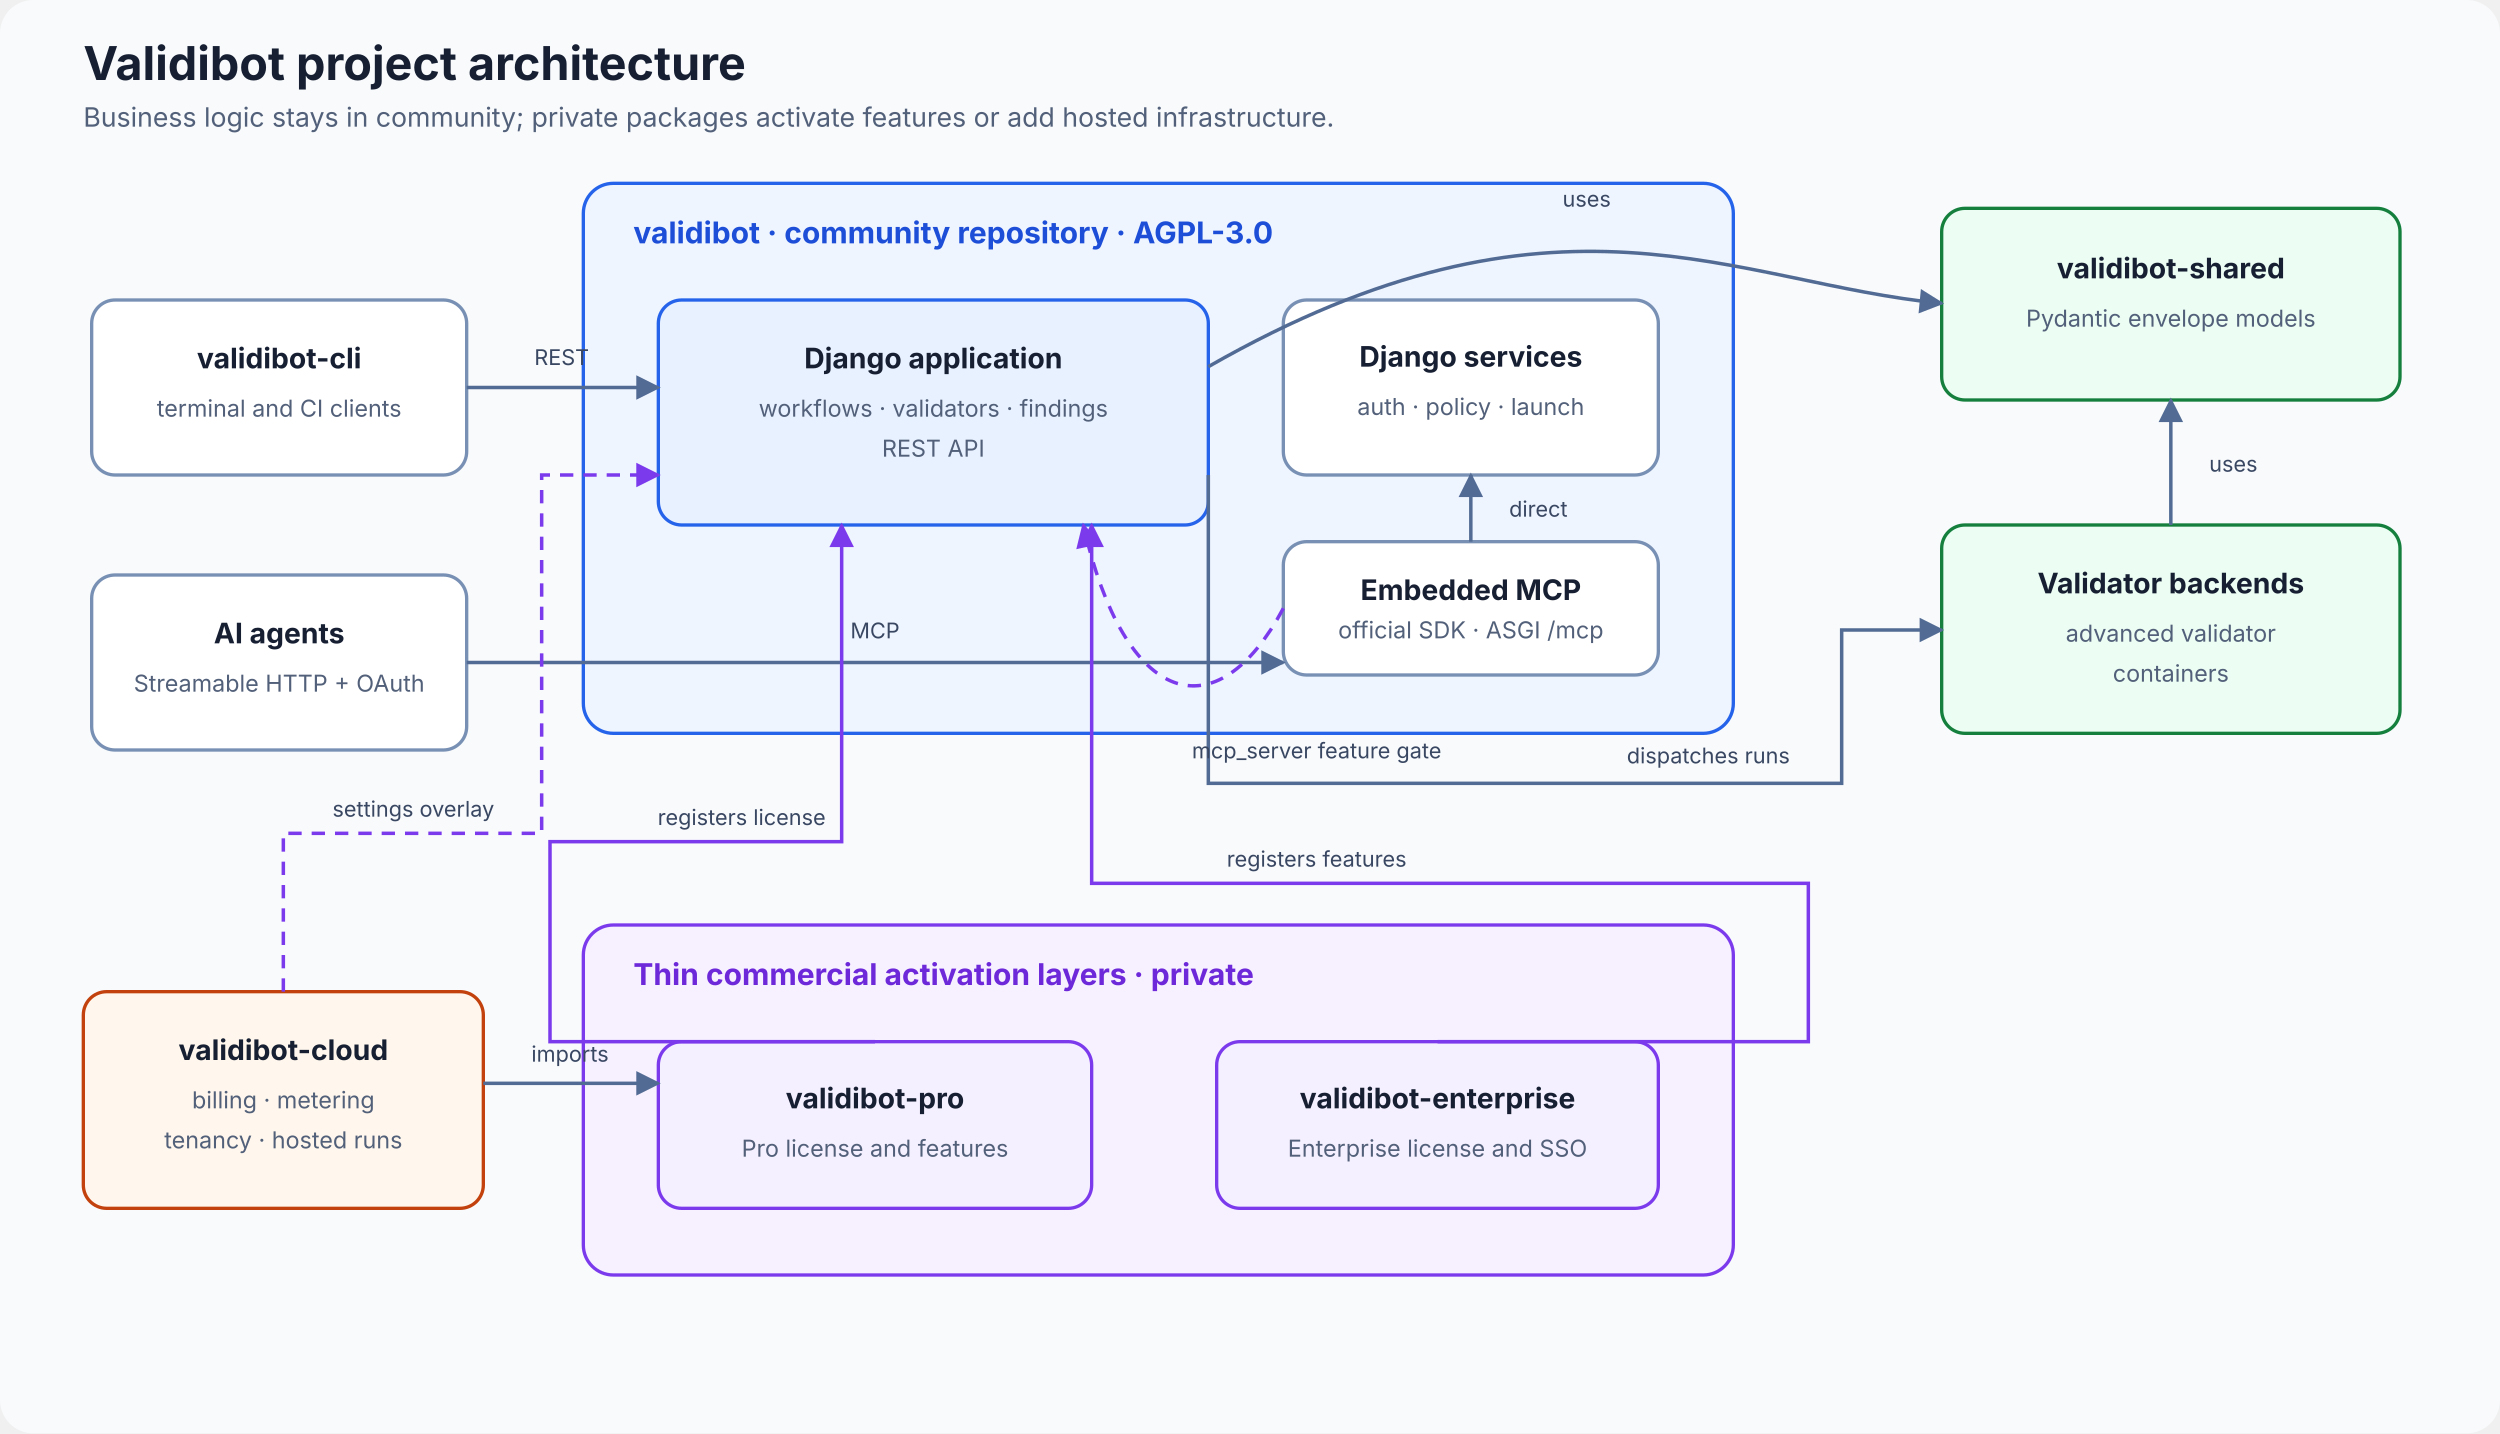
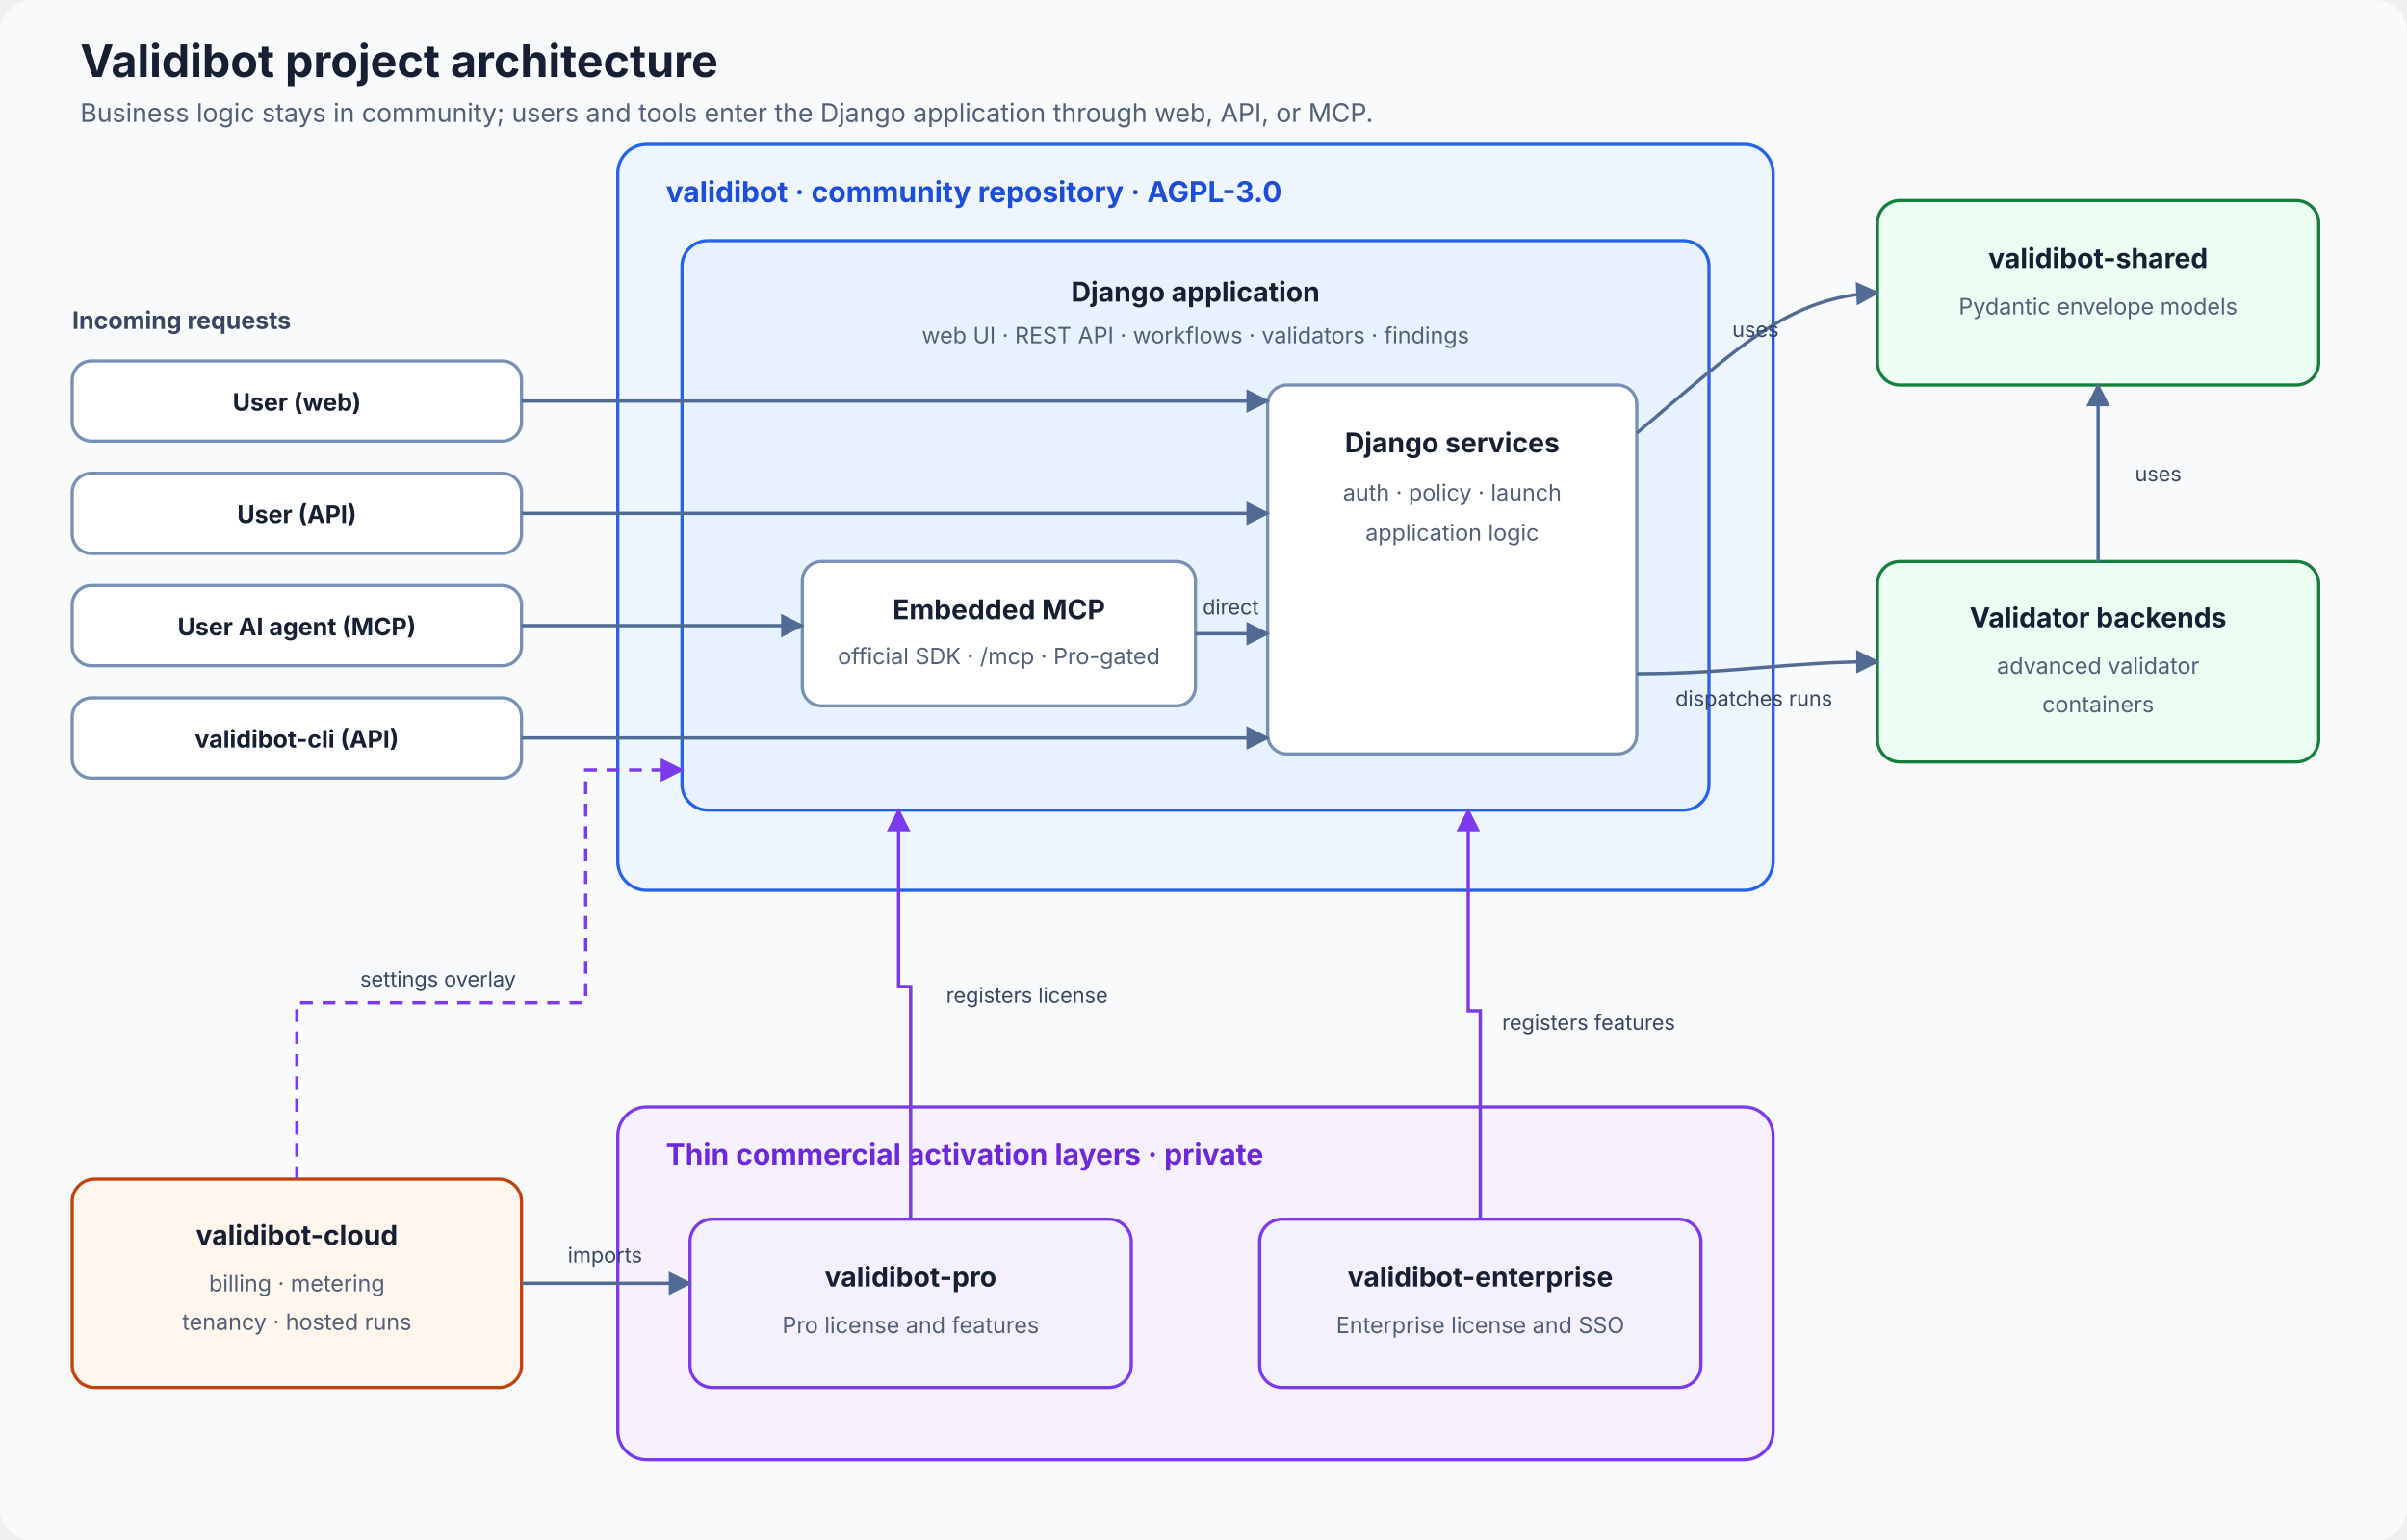
- <svg xmlns="http://www.w3.org/2000/svg" viewBox="0 0 1500 860" role="img" aria-labelledby="repository-architecture-title repository-architecture-description">
+ <svg xmlns="http://www.w3.org/2000/svg" viewBox="0 0 1500 960" role="img" aria-labelledby="repository-architecture-title repository-architecture-description">
  <defs>
    <style>
      .background { fill: #f8fafc; }
      .group-community { fill: #eef5ff; stroke: #2563eb; stroke-width: 2; }
      .group-commercial { fill: #f7f1ff; stroke: #7c3aed; stroke-width: 2; }
      .node { fill: #ffffff; stroke: #7890b4; stroke-width: 2; }
      .node-blue { fill: #e8f1ff; stroke: #2563eb; stroke-width: 2; }
      .node-green { fill: #ecfdf3; stroke: #15803d; stroke-width: 2; }
      .node-orange { fill: #fff7ed; stroke: #c2410c; stroke-width: 2; }
      .node-purple { fill: #f5f0ff; stroke: #7c3aed; stroke-width: 2; }
      .title { fill: #172033; font: 700 28px Inter, -apple-system, BlinkMacSystemFont, "Segoe UI", sans-serif; }
      .subtitle { fill: #526079; font: 16px Inter, -apple-system, BlinkMacSystemFont, "Segoe UI", sans-serif; }
      .group-title-blue { fill: #1d4ed8; font: 700 18px Inter, -apple-system, BlinkMacSystemFont, "Segoe UI", sans-serif; }
      .group-title-purple { fill: #6d28d9; font: 700 18px Inter, -apple-system, BlinkMacSystemFont, "Segoe UI", sans-serif; }
+       .section-title { fill: #394762; font: 700 15px Inter, -apple-system, BlinkMacSystemFont, "Segoe UI", sans-serif; }
      .label { fill: #172033; font: 700 17px Inter, -apple-system, BlinkMacSystemFont, "Segoe UI", sans-serif; text-anchor: middle; }
+       .source-label { fill: #172033; font: 700 15px Inter, -apple-system, BlinkMacSystemFont, "Segoe UI", sans-serif; text-anchor: middle; }
      .detail { fill: #526079; font: 14px Inter, -apple-system, BlinkMacSystemFont, "Segoe UI", sans-serif; text-anchor: middle; }
      .edge-label { fill: #394762; font: 13px Inter, -apple-system, BlinkMacSystemFont, "Segoe UI", sans-serif; text-anchor: middle; }
      .edge { fill: none; stroke: #526b94; stroke-width: 2.1; marker-end: url(#arrow); }
      .edge-purple { fill: none; stroke: #7c3aed; stroke-width: 2.1; marker-end: url(#arrow-purple); }
      .edge-dashed { fill: none; stroke: #7c3aed; stroke-width: 2.1; stroke-dasharray: 8 6; marker-end: url(#arrow-purple); }
    </style>
    <marker id="arrow" viewBox="0 0 10 10" refX="9" refY="5" markerWidth="7" markerHeight="7" orient="auto-start-reverse">
      <path d="M 0 0 L 10 5 L 0 10 z" fill="#526b94" />
    </marker>
    <marker id="arrow-purple" viewBox="0 0 10 10" refX="9" refY="5" markerWidth="7" markerHeight="7" orient="auto-start-reverse">
      <path d="M 0 0 L 10 5 L 0 10 z" fill="#7c3aed" />
    </marker>
  </defs>
-   <rect class="background" width="1500" height="860" rx="20" />
+   <rect class="background" width="1500" height="960" rx="20" />
  <text class="title" x="50" y="48">Validibot project architecture</text>
-   <text class="subtitle" x="50" y="76">Business logic stays in community; private packages activate features or add hosted infrastructure.</text>
-   <rect class="group-community" x="350" y="110" width="690" height="330" rx="18" />
-   <text class="group-title-blue" x="380" y="146">validibot · community repository · AGPL-3.0</text>
-   <rect class="node-blue" x="395" y="180" width="330" height="135" rx="14" />
-   <text class="label" x="560" y="221">Django application</text>
-   <text class="detail" x="560" y="250">workflows · validators · findings</text>
-   <text class="detail" x="560" y="274">REST API</text>
-   <rect class="node" x="770" y="180" width="225" height="105" rx="14" />
-   <text class="label" x="882.5" y="220">Django services</text>
-   <text class="detail" x="882.5" y="249">auth · policy · launch</text>
-   <rect class="node" x="770" y="325" width="225" height="80" rx="14" />
-   <text class="label" x="882.5" y="360">Embedded MCP</text>
-   <text class="detail" x="882.5" y="383">official SDK · ASGI /mcp</text>
-   <rect class="node" x="55" y="180" width="225" height="105" rx="14" />
-   <text class="label" x="167.5" y="221">validibot-cli</text>
-   <text class="detail" x="167.5" y="250">terminal and CI clients</text>
-   <rect class="node" x="55" y="345" width="225" height="105" rx="14" />
-   <text class="label" x="167.5" y="386">AI agents</text>
-   <text class="detail" x="167.5" y="415">Streamable HTTP + OAuth</text>
-   <rect class="node-green" x="1165" y="125" width="275" height="115" rx="14" />
-   <text class="label" x="1302.5" y="167">validibot-shared</text>
-   <text class="detail" x="1302.5" y="196">Pydantic envelope models</text>
-   <rect class="node-green" x="1165" y="315" width="275" height="125" rx="14" />
-   <text class="label" x="1302.5" y="356">Validator backends</text>
-   <text class="detail" x="1302.5" y="385">advanced validator</text>
-   <text class="detail" x="1302.5" y="409">containers</text>
-   <rect class="group-commercial" x="350" y="555" width="690" height="210" rx="18" />
-   <text class="group-title-purple" x="380" y="591">Thin commercial activation layers · private</text>
-   <rect class="node-purple" x="395" y="625" width="260" height="100" rx="14" />
-   <text class="label" x="525" y="665">validibot-pro</text>
-   <text class="detail" x="525" y="694">Pro license and features</text>
-   <rect class="node-purple" x="730" y="625" width="265" height="100" rx="14" />
-   <text class="label" x="862.5" y="665">validibot-enterprise</text>
-   <text class="detail" x="862.5" y="694">Enterprise license and SSO</text>
-   <rect class="node-orange" x="50" y="595" width="240" height="130" rx="14" />
-   <text class="label" x="170" y="636">validibot-cloud</text>
-   <text class="detail" x="170" y="665">billing · metering</text>
-   <text class="detail" x="170" y="689">tenancy · hosted runs</text>
-   <path class="edge" d="M 280 232.5 H 395" />
-   <text class="edge-label" x="337" y="219">REST</text>
-   <path class="edge" d="M 280 397.5 H 770" />
-   <text class="edge-label" x="525" y="383">MCP</text>
-   <path class="edge" d="M 882.5 325 V 285" />
-   <text class="edge-label" x="923" y="310">direct</text>
-   <path class="edge" d="M 725 220 C 935 100, 1040 170, 1165 182" />
-   <text class="edge-label" x="952" y="124">uses</text>
-   <path class="edge" d="M 725 285 V 470 H 1105 V 378 H 1165" />
-   <text class="edge-label" x="1025" y="458">dispatches runs</text>
-   <path class="edge" d="M 1302.5 315 V 240" />
-   <text class="edge-label" x="1340" y="283">uses</text>
-   <path class="edge-purple" d="M 525 625 H 330 V 505 H 505 V 315" />
-   <text class="edge-label" x="445" y="495">registers license</text>
-   <path class="edge-purple" d="M 862.5 625 H 1085 V 530 H 655 V 315" />
-   <text class="edge-label" x="790" y="520">registers features</text>
-   <path class="edge" d="M 290 650 H 395" />
-   <text class="edge-label" x="342" y="637">imports</text>
-   <path class="edge-dashed" d="M 170 595 V 500 H 325 V 285 H 395" />
-   <text class="edge-label" x="248" y="490">settings overlay</text>
-   <path class="edge-dashed" d="M 770 365 C 730 440, 675 425, 650 315" />
-   <text class="edge-label" x="790" y="455">mcp_server feature gate</text>
+   <text class="subtitle" x="50" y="76">Business logic stays in community; users and tools enter the Django application through web, API, or MCP.</text>
+   <text class="section-title" x="45" y="205">Incoming requests</text>
+   <rect class="node" x="45" y="225" width="280" height="50" rx="12" />
+   <text class="source-label" x="185" y="256">User (web)</text>
+   <rect class="node" x="45" y="295" width="280" height="50" rx="12" />
+   <text class="source-label" x="185" y="326">User (API)</text>
+   <rect class="node" x="45" y="365" width="280" height="50" rx="12" />
+   <text class="source-label" x="185" y="396">User AI agent (MCP)</text>
+   <rect class="node" x="45" y="435" width="280" height="50" rx="12" />
+   <text class="source-label" x="185" y="466">validibot-cli (API)</text>
+   <rect class="group-community" x="385" y="90" width="720" height="465" rx="18" />
+   <text class="group-title-blue" x="415" y="126">validibot · community repository · AGPL-3.0</text>
+   <rect class="node-blue" x="425" y="150" width="640" height="355" rx="16" />
+   <text class="label" x="745" y="188">Django application</text>
+   <text class="detail" x="745" y="214">web UI · REST API · workflows · validators · findings</text>
+   <rect class="node" x="500" y="350" width="245" height="90" rx="12" />
+   <text class="label" x="622.5" y="386">Embedded MCP</text>
+   <text class="detail" x="622.5" y="414">official SDK · /mcp · Pro-gated</text>
+   <rect class="node" x="790" y="240" width="230" height="230" rx="12" />
+   <text class="label" x="905" y="282">Django services</text>
+   <text class="detail" x="905" y="312">auth · policy · launch</text>
+   <text class="detail" x="905" y="337">application logic</text>
+   <rect class="node-green" x="1170" y="125" width="275" height="115" rx="14" />
+   <text class="label" x="1307.5" y="167">validibot-shared</text>
+   <text class="detail" x="1307.5" y="196">Pydantic envelope models</text>
+   <rect class="node-green" x="1170" y="350" width="275" height="125" rx="14" />
+   <text class="label" x="1307.5" y="391">Validator backends</text>
+   <text class="detail" x="1307.5" y="420">advanced validator</text>
+   <text class="detail" x="1307.5" y="444">containers</text>
+   <rect class="group-commercial" x="385" y="690" width="720" height="220" rx="18" />
+   <text class="group-title-purple" x="415" y="726">Thin commercial activation layers · private</text>
+   <rect class="node-purple" x="430" y="760" width="275" height="105" rx="14" />
+   <text class="label" x="567.5" y="802">validibot-pro</text>
+   <text class="detail" x="567.5" y="831">Pro license and features</text>
+   <rect class="node-purple" x="785" y="760" width="275" height="105" rx="14" />
+   <text class="label" x="922.5" y="802">validibot-enterprise</text>
+   <text class="detail" x="922.5" y="831">Enterprise license and SSO</text>
+   <rect class="node-orange" x="45" y="735" width="280" height="130" rx="14" />
+   <text class="label" x="185" y="776">validibot-cloud</text>
+   <text class="detail" x="185" y="805">billing · metering</text>
+   <text class="detail" x="185" y="829">tenancy · hosted runs</text>
+   <path class="edge" d="M 325 250 H 790" />
+   <path class="edge" d="M 325 320 H 790" />
+   <path class="edge" d="M 325 390 H 500" />
+   <path class="edge" d="M 325 460 H 790" />
+   <path class="edge" d="M 745 395 H 790" />
+   <text class="edge-label" x="767" y="383">direct</text>
+   <path class="edge" d="M 1020 270 C 1085 215, 1115 185, 1170 182.5" />
+   <text class="edge-label" x="1094" y="210">uses</text>
+   <path class="edge" d="M 1020 420 C 1080 420, 1115 412.5, 1170 412.5" />
+   <text class="edge-label" x="1093" y="440">dispatches runs</text>
+   <path class="edge" d="M 1307.5 350 V 240" />
+   <text class="edge-label" x="1345" y="300">uses</text>
+   <path class="edge-purple" d="M 567.5 760 V 615 H 560 V 505" />
+   <text class="edge-label" x="640" y="625">registers license</text>
+   <path class="edge-purple" d="M 922.5 760 V 630 H 915 V 505" />
+   <text class="edge-label" x="990" y="642">registers features</text>
+   <path class="edge" d="M 325 800 H 430" />
+   <text class="edge-label" x="377" y="787">imports</text>
+   <path class="edge-dashed" d="M 185 735 V 625 H 365 V 480 H 425" />
+   <text class="edge-label" x="273" y="615">settings overlay</text>
</svg>
